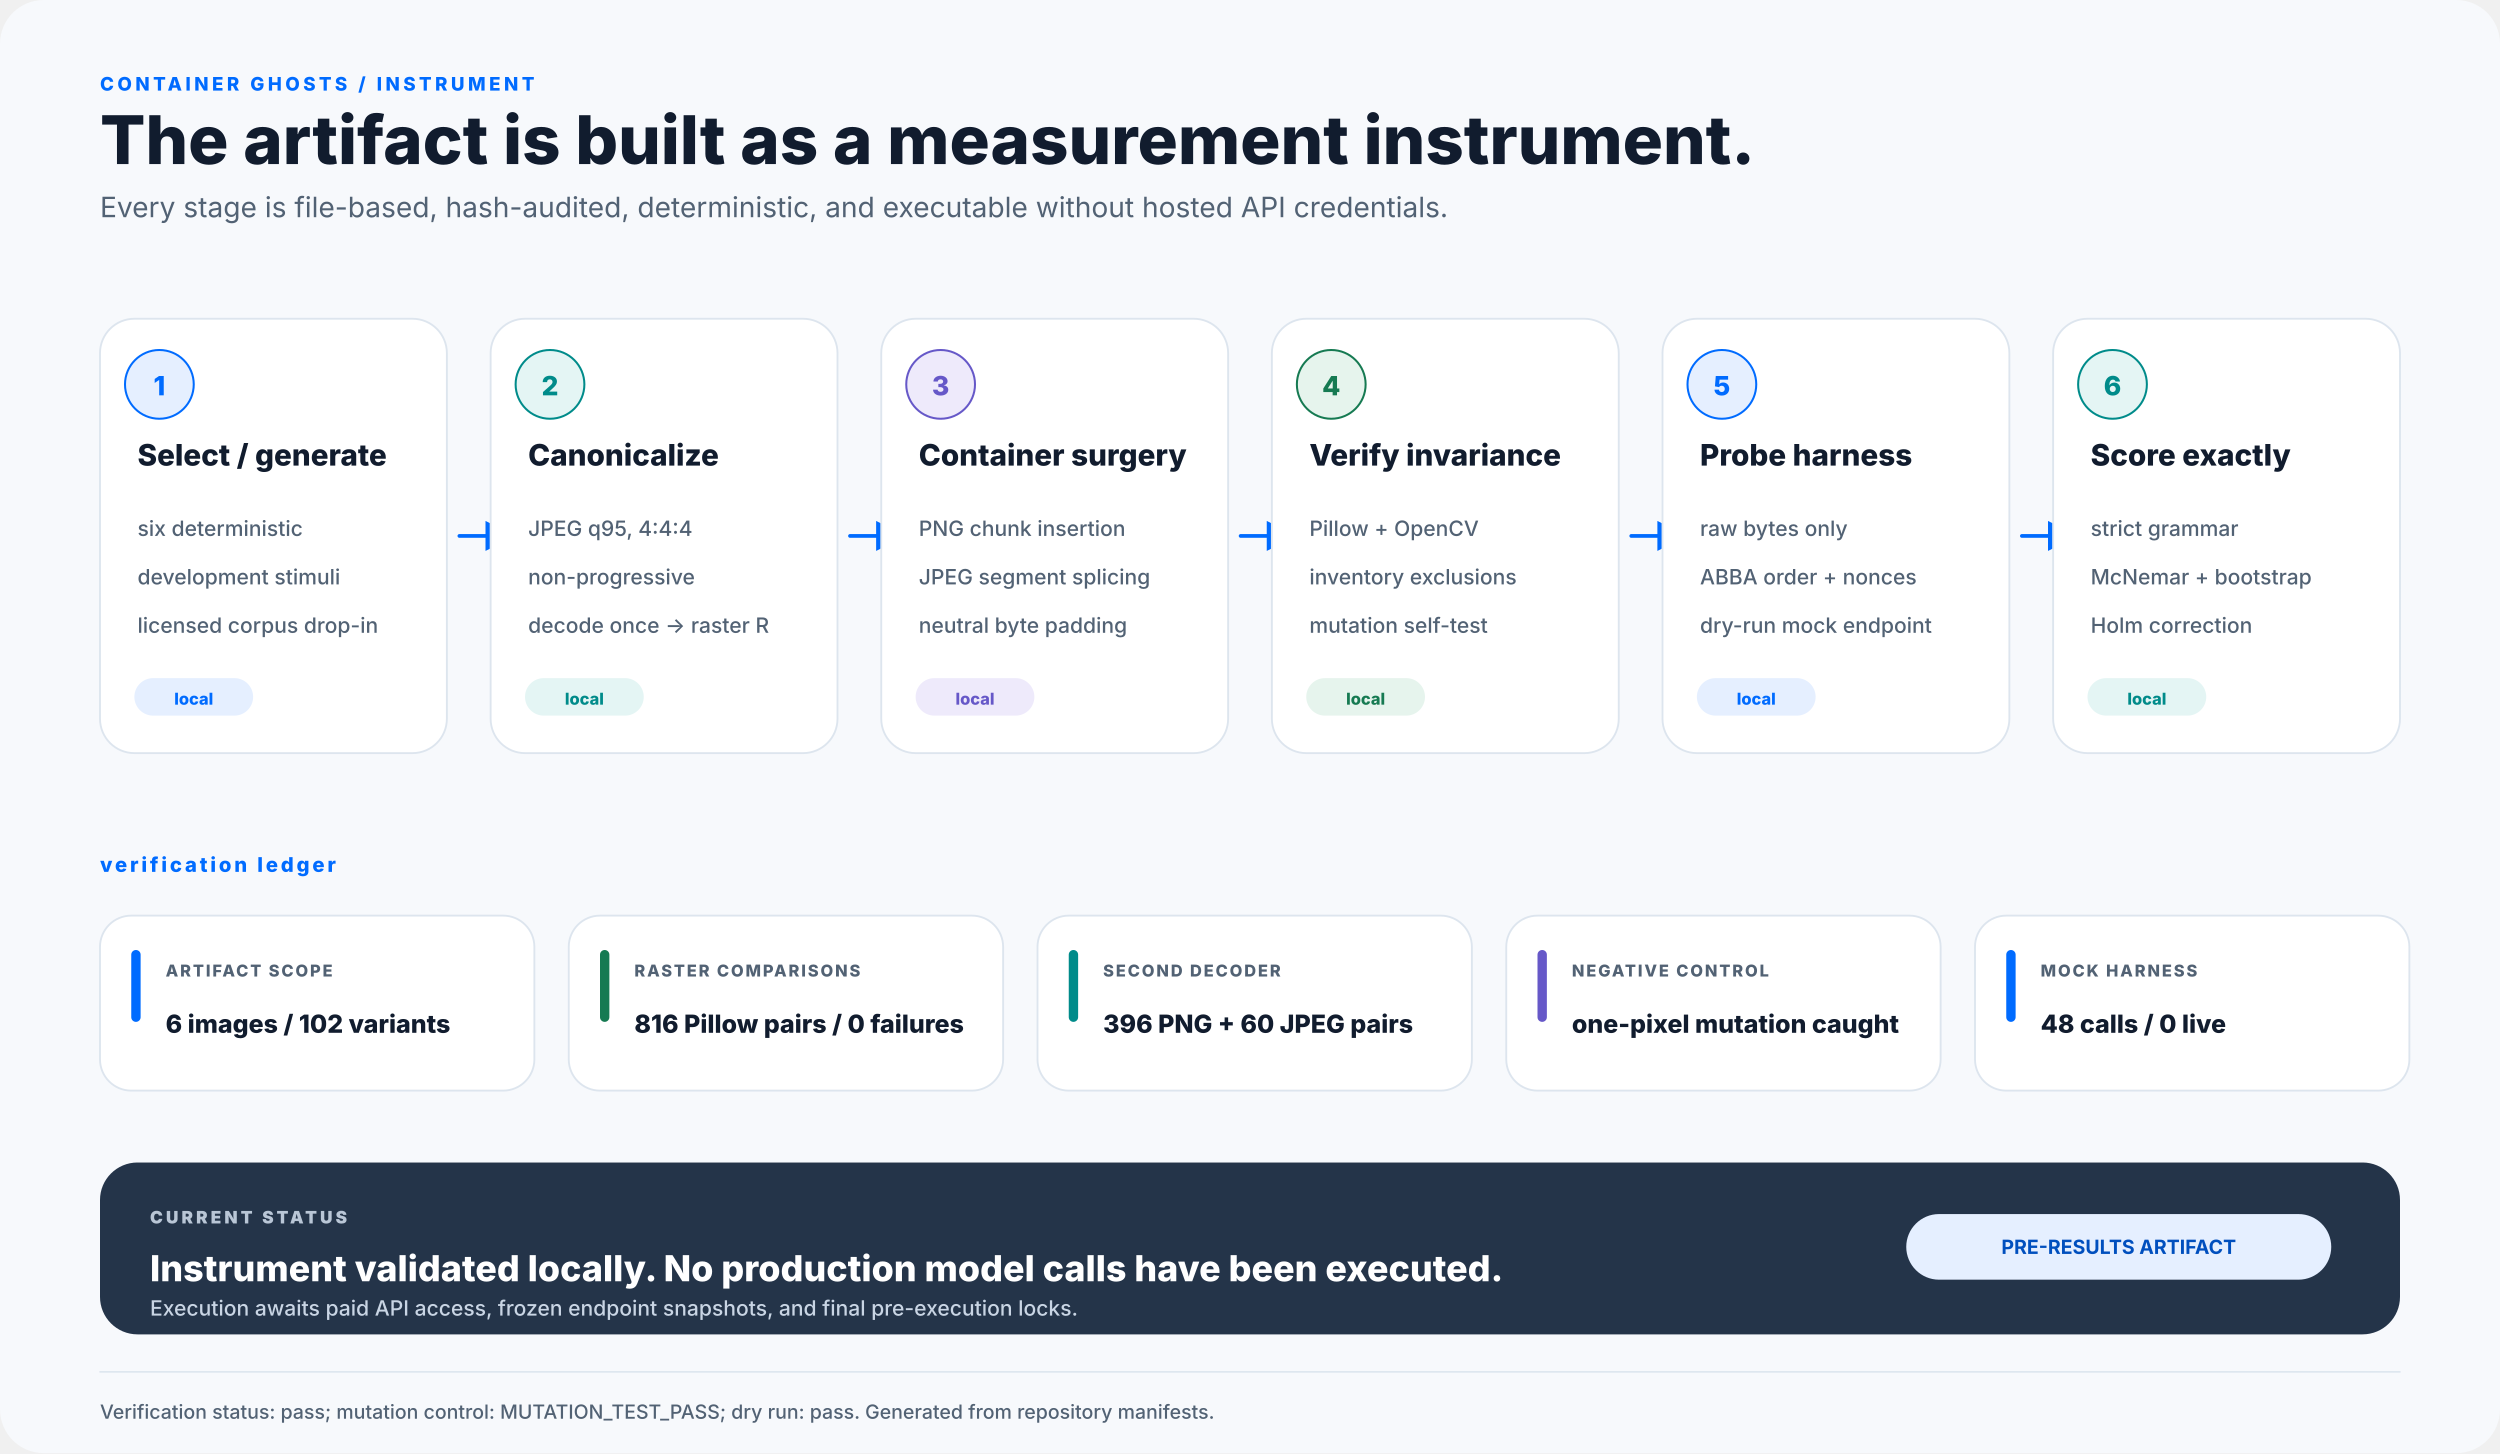
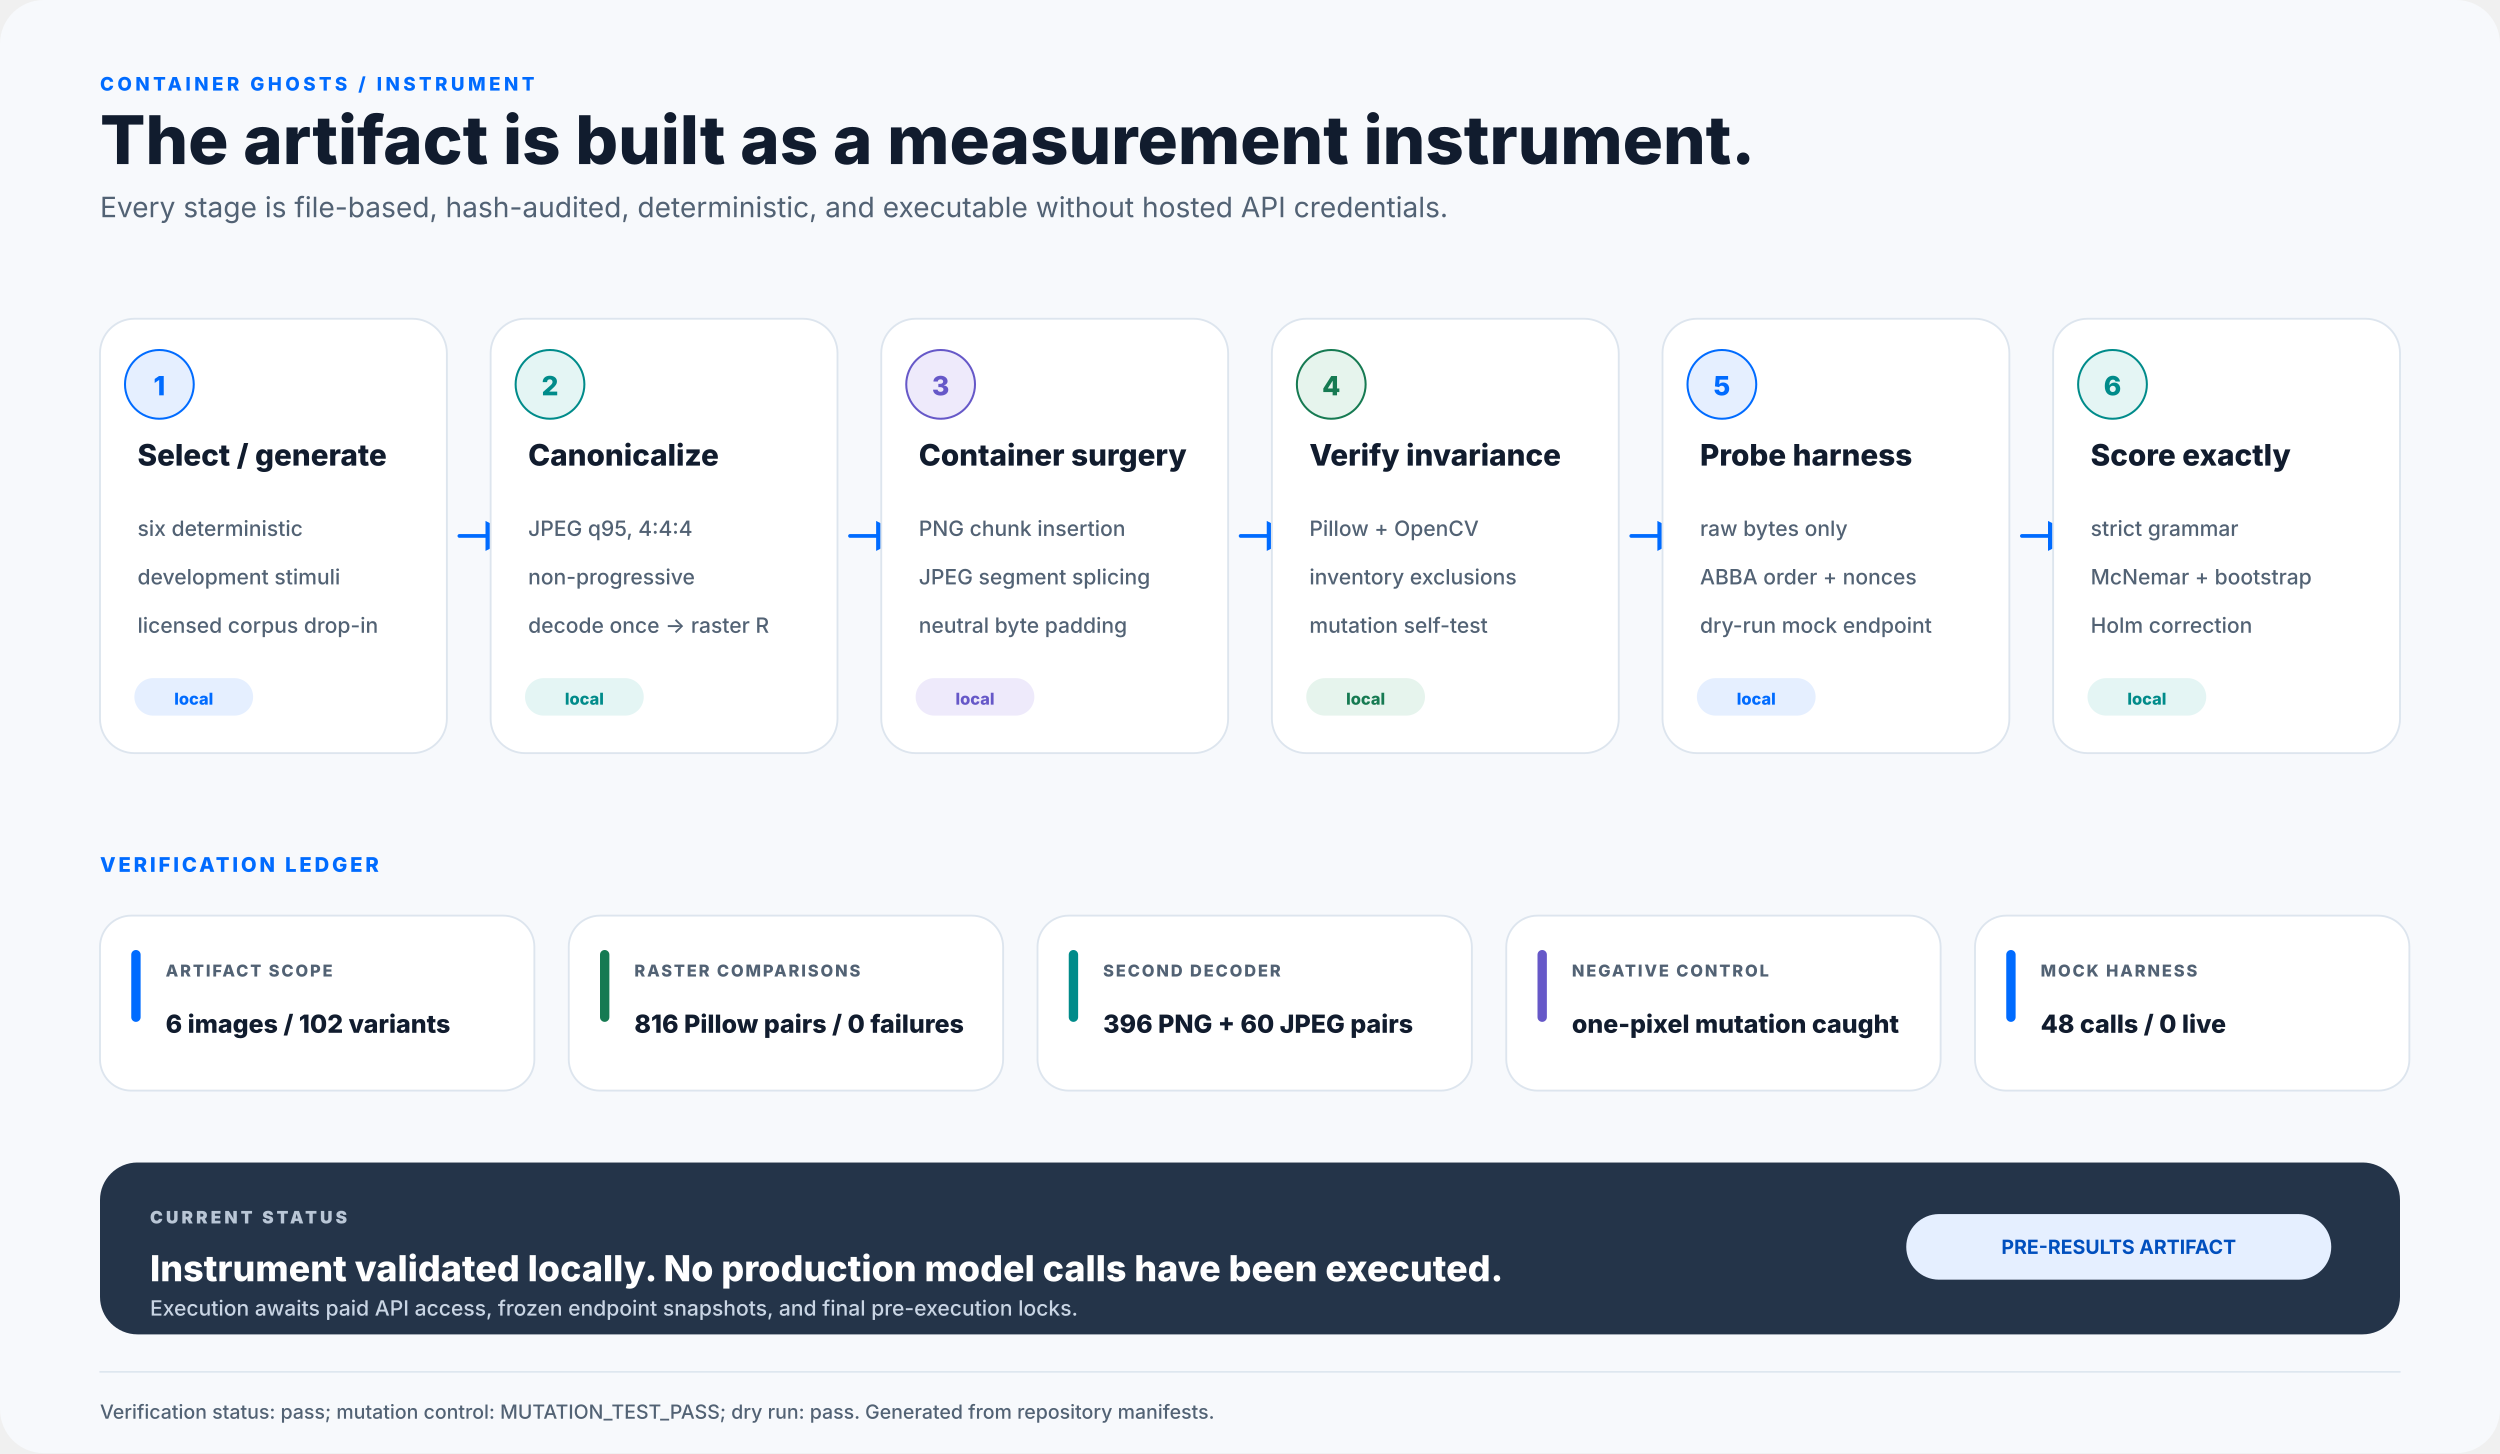
<svg xmlns="http://www.w3.org/2000/svg" width="1600" height="930" viewBox="0 0 1600 930" role="img" aria-labelledby="title desc">
  <defs>
    <marker id="arrow-blue" viewBox="0 0 10 10" refX="9" refY="5" markerWidth="8" markerHeight="8" orient="auto-start-reverse">
      <path d="M 0 0 L 10 5 L 0 10 z" fill="#006BFF" />
    </marker>
    <marker id="arrow-gray" viewBox="0 0 10 10" refX="9" refY="5" markerWidth="8" markerHeight="8" orient="auto-start-reverse">
      <path d="M 0 0 L 10 5 L 0 10 z" fill="#8A99AD" />
    </marker>
    <marker id="arrow-teal" viewBox="0 0 10 10" refX="9" refY="5" markerWidth="8" markerHeight="8" orient="auto-start-reverse">
      <path d="M 0 0 L 10 5 L 0 10 z" fill="#008B8A" />
    </marker>
    <marker id="arrow-purple" viewBox="0 0 10 10" refX="9" refY="5" markerWidth="8" markerHeight="8" orient="auto-start-reverse">
      <path d="M 0 0 L 10 5 L 0 10 z" fill="#6658C8" />
    </marker>
  </defs>
  <rect width="1600" height="930" rx="28" fill="#F7F9FC" />
  <text x="64" y="58" font-family="'Geist Sans',system-ui,-apple-system,BlinkMacSystemFont,'Segoe UI',sans-serif" font-size="12" font-weight="800" fill="#006BFF" text-anchor="start" opacity="1" letter-spacing="2.2">CONTAINER GHOSTS / INSTRUMENT</text>
  <text x="64" y="105" font-family="'Geist Sans',system-ui,-apple-system,BlinkMacSystemFont,'Segoe UI',sans-serif" font-size="43" font-weight="780" fill="#111C2E" text-anchor="start" opacity="1">The artifact is built as a measurement instrument.</text>
  <text x="64" y="139" font-family="'Geist Sans',system-ui,-apple-system,BlinkMacSystemFont,'Segoe UI',sans-serif" font-size="18" font-weight="430" fill="#526274" text-anchor="start" opacity="1">Every stage is file-based, hash-audited, deterministic, and executable without hosted API credentials.</text>
  <rect x="64" y="204" width="222" height="278" rx="22" fill="#FFFFFF" stroke="#DDE5EE" stroke-width="1.2" opacity="1" />
  <circle cx="102" cy="246" r="22" fill="#E5EFFF" stroke="#006BFF" stroke-width="1.3" opacity="1" />
  <text x="102" y="253" font-family="'Geist Sans',system-ui,-apple-system,BlinkMacSystemFont,'Segoe UI',sans-serif" font-size="17" font-weight="800" fill="#006BFF" text-anchor="middle" opacity="1">1</text>
  <text x="88" y="298" font-family="'Geist Sans',system-ui,-apple-system,BlinkMacSystemFont,'Segoe UI',sans-serif" font-size="19" font-weight="780" fill="#111C2E" text-anchor="start" opacity="1">Select / generate</text>
  <text x="88" y="343" font-family="'Geist Sans',system-ui,-apple-system,BlinkMacSystemFont,'Segoe UI',sans-serif" font-size="13.5" font-weight="520" fill="#526274" text-anchor="start" opacity="1">six deterministic</text>
  <text x="88" y="374" font-family="'Geist Sans',system-ui,-apple-system,BlinkMacSystemFont,'Segoe UI',sans-serif" font-size="13.5" font-weight="520" fill="#526274" text-anchor="start" opacity="1">development stimuli</text>
  <text x="88" y="405" font-family="'Geist Sans',system-ui,-apple-system,BlinkMacSystemFont,'Segoe UI',sans-serif" font-size="13.5" font-weight="520" fill="#526274" text-anchor="start" opacity="1">licensed corpus drop-in</text>
  <rect x="86" y="434" width="76" height="24" rx="12" fill="#E5EFFF" stroke="none" stroke-width="1" opacity="1" />
  <text x="124" y="451" font-family="'Geist Sans',system-ui,-apple-system,BlinkMacSystemFont,'Segoe UI',sans-serif" font-size="10.5" font-weight="800" fill="#006BFF" text-anchor="middle" opacity="1">local</text>
  <line x1="294" y1="343" x2="328" y2="343" stroke="#006BFF" stroke-width="2.4" stroke-linecap="round" opacity="1" marker-end="url(#arrow-blue)" />
  <rect x="314" y="204" width="222" height="278" rx="22" fill="#FFFFFF" stroke="#DDE5EE" stroke-width="1.2" opacity="1" />
  <circle cx="352" cy="246" r="22" fill="#E4F5F4" stroke="#008B8A" stroke-width="1.3" opacity="1" />
  <text x="352" y="253" font-family="'Geist Sans',system-ui,-apple-system,BlinkMacSystemFont,'Segoe UI',sans-serif" font-size="17" font-weight="800" fill="#008B8A" text-anchor="middle" opacity="1">2</text>
  <text x="338" y="298" font-family="'Geist Sans',system-ui,-apple-system,BlinkMacSystemFont,'Segoe UI',sans-serif" font-size="19" font-weight="780" fill="#111C2E" text-anchor="start" opacity="1">Canonicalize</text>
  <text x="338" y="343" font-family="'Geist Sans',system-ui,-apple-system,BlinkMacSystemFont,'Segoe UI',sans-serif" font-size="13.5" font-weight="520" fill="#526274" text-anchor="start" opacity="1">JPEG q95, 4:4:4</text>
  <text x="338" y="374" font-family="'Geist Sans',system-ui,-apple-system,BlinkMacSystemFont,'Segoe UI',sans-serif" font-size="13.5" font-weight="520" fill="#526274" text-anchor="start" opacity="1">non-progressive</text>
  <text x="338" y="405" font-family="'Geist Sans',system-ui,-apple-system,BlinkMacSystemFont,'Segoe UI',sans-serif" font-size="13.5" font-weight="520" fill="#526274" text-anchor="start" opacity="1">decode once -&gt; raster R</text>
  <rect x="336" y="434" width="76" height="24" rx="12" fill="#E4F5F4" stroke="none" stroke-width="1" opacity="1" />
  <text x="374" y="451" font-family="'Geist Sans',system-ui,-apple-system,BlinkMacSystemFont,'Segoe UI',sans-serif" font-size="10.5" font-weight="800" fill="#008B8A" text-anchor="middle" opacity="1">local</text>
  <line x1="544" y1="343" x2="578" y2="343" stroke="#006BFF" stroke-width="2.4" stroke-linecap="round" opacity="1" marker-end="url(#arrow-blue)" />
  <rect x="564" y="204" width="222" height="278" rx="22" fill="#FFFFFF" stroke="#DDE5EE" stroke-width="1.2" opacity="1" />
  <circle cx="602" cy="246" r="22" fill="#EEEAFB" stroke="#6658C8" stroke-width="1.3" opacity="1" />
  <text x="602" y="253" font-family="'Geist Sans',system-ui,-apple-system,BlinkMacSystemFont,'Segoe UI',sans-serif" font-size="17" font-weight="800" fill="#6658C8" text-anchor="middle" opacity="1">3</text>
  <text x="588" y="298" font-family="'Geist Sans',system-ui,-apple-system,BlinkMacSystemFont,'Segoe UI',sans-serif" font-size="19" font-weight="780" fill="#111C2E" text-anchor="start" opacity="1">Container surgery</text>
  <text x="588" y="343" font-family="'Geist Sans',system-ui,-apple-system,BlinkMacSystemFont,'Segoe UI',sans-serif" font-size="13.5" font-weight="520" fill="#526274" text-anchor="start" opacity="1">PNG chunk insertion</text>
  <text x="588" y="374" font-family="'Geist Sans',system-ui,-apple-system,BlinkMacSystemFont,'Segoe UI',sans-serif" font-size="13.5" font-weight="520" fill="#526274" text-anchor="start" opacity="1">JPEG segment splicing</text>
  <text x="588" y="405" font-family="'Geist Sans',system-ui,-apple-system,BlinkMacSystemFont,'Segoe UI',sans-serif" font-size="13.5" font-weight="520" fill="#526274" text-anchor="start" opacity="1">neutral byte padding</text>
  <rect x="586" y="434" width="76" height="24" rx="12" fill="#EEEAFB" stroke="none" stroke-width="1" opacity="1" />
  <text x="624" y="451" font-family="'Geist Sans',system-ui,-apple-system,BlinkMacSystemFont,'Segoe UI',sans-serif" font-size="10.5" font-weight="800" fill="#6658C8" text-anchor="middle" opacity="1">local</text>
  <line x1="794" y1="343" x2="828" y2="343" stroke="#006BFF" stroke-width="2.4" stroke-linecap="round" opacity="1" marker-end="url(#arrow-blue)" />
  <rect x="814" y="204" width="222" height="278" rx="22" fill="#FFFFFF" stroke="#DDE5EE" stroke-width="1.2" opacity="1" />
  <circle cx="852" cy="246" r="22" fill="#E6F4ED" stroke="#167A52" stroke-width="1.3" opacity="1" />
  <text x="852" y="253" font-family="'Geist Sans',system-ui,-apple-system,BlinkMacSystemFont,'Segoe UI',sans-serif" font-size="17" font-weight="800" fill="#167A52" text-anchor="middle" opacity="1">4</text>
  <text x="838" y="298" font-family="'Geist Sans',system-ui,-apple-system,BlinkMacSystemFont,'Segoe UI',sans-serif" font-size="19" font-weight="780" fill="#111C2E" text-anchor="start" opacity="1">Verify invariance</text>
  <text x="838" y="343" font-family="'Geist Sans',system-ui,-apple-system,BlinkMacSystemFont,'Segoe UI',sans-serif" font-size="13.5" font-weight="520" fill="#526274" text-anchor="start" opacity="1">Pillow + OpenCV</text>
  <text x="838" y="374" font-family="'Geist Sans',system-ui,-apple-system,BlinkMacSystemFont,'Segoe UI',sans-serif" font-size="13.5" font-weight="520" fill="#526274" text-anchor="start" opacity="1">inventory exclusions</text>
  <text x="838" y="405" font-family="'Geist Sans',system-ui,-apple-system,BlinkMacSystemFont,'Segoe UI',sans-serif" font-size="13.5" font-weight="520" fill="#526274" text-anchor="start" opacity="1">mutation self-test</text>
  <rect x="836" y="434" width="76" height="24" rx="12" fill="#E6F4ED" stroke="none" stroke-width="1" opacity="1" />
  <text x="874" y="451" font-family="'Geist Sans',system-ui,-apple-system,BlinkMacSystemFont,'Segoe UI',sans-serif" font-size="10.5" font-weight="800" fill="#167A52" text-anchor="middle" opacity="1">local</text>
  <line x1="1044" y1="343" x2="1078" y2="343" stroke="#006BFF" stroke-width="2.4" stroke-linecap="round" opacity="1" marker-end="url(#arrow-blue)" />
  <rect x="1064" y="204" width="222" height="278" rx="22" fill="#FFFFFF" stroke="#DDE5EE" stroke-width="1.2" opacity="1" />
  <circle cx="1102" cy="246" r="22" fill="#E5EFFF" stroke="#006BFF" stroke-width="1.3" opacity="1" />
  <text x="1102" y="253" font-family="'Geist Sans',system-ui,-apple-system,BlinkMacSystemFont,'Segoe UI',sans-serif" font-size="17" font-weight="800" fill="#006BFF" text-anchor="middle" opacity="1">5</text>
  <text x="1088" y="298" font-family="'Geist Sans',system-ui,-apple-system,BlinkMacSystemFont,'Segoe UI',sans-serif" font-size="19" font-weight="780" fill="#111C2E" text-anchor="start" opacity="1">Probe harness</text>
  <text x="1088" y="343" font-family="'Geist Sans',system-ui,-apple-system,BlinkMacSystemFont,'Segoe UI',sans-serif" font-size="13.5" font-weight="520" fill="#526274" text-anchor="start" opacity="1">raw bytes only</text>
  <text x="1088" y="374" font-family="'Geist Sans',system-ui,-apple-system,BlinkMacSystemFont,'Segoe UI',sans-serif" font-size="13.5" font-weight="520" fill="#526274" text-anchor="start" opacity="1">ABBA order + nonces</text>
  <text x="1088" y="405" font-family="'Geist Sans',system-ui,-apple-system,BlinkMacSystemFont,'Segoe UI',sans-serif" font-size="13.5" font-weight="520" fill="#526274" text-anchor="start" opacity="1">dry-run mock endpoint</text>
  <rect x="1086" y="434" width="76" height="24" rx="12" fill="#E5EFFF" stroke="none" stroke-width="1" opacity="1" />
  <text x="1124" y="451" font-family="'Geist Sans',system-ui,-apple-system,BlinkMacSystemFont,'Segoe UI',sans-serif" font-size="10.5" font-weight="800" fill="#006BFF" text-anchor="middle" opacity="1">local</text>
  <line x1="1294" y1="343" x2="1328" y2="343" stroke="#006BFF" stroke-width="2.4" stroke-linecap="round" opacity="1" marker-end="url(#arrow-blue)" />
  <rect x="1314" y="204" width="222" height="278" rx="22" fill="#FFFFFF" stroke="#DDE5EE" stroke-width="1.2" opacity="1" />
  <circle cx="1352" cy="246" r="22" fill="#E4F5F4" stroke="#008B8A" stroke-width="1.3" opacity="1" />
  <text x="1352" y="253" font-family="'Geist Sans',system-ui,-apple-system,BlinkMacSystemFont,'Segoe UI',sans-serif" font-size="17" font-weight="800" fill="#008B8A" text-anchor="middle" opacity="1">6</text>
  <text x="1338" y="298" font-family="'Geist Sans',system-ui,-apple-system,BlinkMacSystemFont,'Segoe UI',sans-serif" font-size="19" font-weight="780" fill="#111C2E" text-anchor="start" opacity="1">Score exactly</text>
  <text x="1338" y="343" font-family="'Geist Sans',system-ui,-apple-system,BlinkMacSystemFont,'Segoe UI',sans-serif" font-size="13.5" font-weight="520" fill="#526274" text-anchor="start" opacity="1">strict grammar</text>
  <text x="1338" y="374" font-family="'Geist Sans',system-ui,-apple-system,BlinkMacSystemFont,'Segoe UI',sans-serif" font-size="13.5" font-weight="520" fill="#526274" text-anchor="start" opacity="1">McNemar + bootstrap</text>
  <text x="1338" y="405" font-family="'Geist Sans',system-ui,-apple-system,BlinkMacSystemFont,'Segoe UI',sans-serif" font-size="13.5" font-weight="520" fill="#526274" text-anchor="start" opacity="1">Holm correction</text>
  <rect x="1336" y="434" width="76" height="24" rx="12" fill="#E4F5F4" stroke="none" stroke-width="1" opacity="1" />
  <text x="1374" y="451" font-family="'Geist Sans',system-ui,-apple-system,BlinkMacSystemFont,'Segoe UI',sans-serif" font-size="10.5" font-weight="800" fill="#008B8A" text-anchor="middle" opacity="1">local</text>
-   <text x="64" y="558" font-family="'Geist Sans',system-ui,-apple-system,BlinkMacSystemFont,'Segoe UI',sans-serif" font-size="13" font-weight="800" fill="#006BFF" text-anchor="start" opacity="1" letter-spacing="1.8">verification ledger</text>
+   <text x="64" y="558" font-family="'Geist Sans',system-ui,-apple-system,BlinkMacSystemFont,'Segoe UI',sans-serif" font-size="13" font-weight="800" fill="#006BFF" text-anchor="start" opacity="1" letter-spacing="1.8">VERIFICATION LEDGER</text>
  <rect x="64" y="586" width="278" height="112" rx="20" fill="#FFFFFF" stroke="#DDE5EE" stroke-width="1.2" opacity="1" />
  <rect x="84" y="608" width="6" height="46" rx="3" fill="#006BFF" stroke="none" stroke-width="1" opacity="1" />
  <text x="106" y="625" font-family="'Geist Sans',system-ui,-apple-system,BlinkMacSystemFont,'Segoe UI',sans-serif" font-size="10.5" font-weight="800" fill="#526274" text-anchor="start" opacity="1" letter-spacing="1.2">ARTIFACT SCOPE</text>
  <text x="106" y="661" font-family="'Geist Sans',system-ui,-apple-system,BlinkMacSystemFont,'Segoe UI',sans-serif" font-size="16" font-weight="760" fill="#111C2E" text-anchor="start" opacity="1">6 images / 102 variants</text>
  <rect x="364" y="586" width="278" height="112" rx="20" fill="#FFFFFF" stroke="#DDE5EE" stroke-width="1.2" opacity="1" />
  <rect x="384" y="608" width="6" height="46" rx="3" fill="#167A52" stroke="none" stroke-width="1" opacity="1" />
  <text x="406" y="625" font-family="'Geist Sans',system-ui,-apple-system,BlinkMacSystemFont,'Segoe UI',sans-serif" font-size="10.5" font-weight="800" fill="#526274" text-anchor="start" opacity="1" letter-spacing="1.2">RASTER COMPARISONS</text>
  <text x="406" y="661" font-family="'Geist Sans',system-ui,-apple-system,BlinkMacSystemFont,'Segoe UI',sans-serif" font-size="16" font-weight="760" fill="#111C2E" text-anchor="start" opacity="1">816 Pillow pairs / 0 failures</text>
  <rect x="664" y="586" width="278" height="112" rx="20" fill="#FFFFFF" stroke="#DDE5EE" stroke-width="1.2" opacity="1" />
  <rect x="684" y="608" width="6" height="46" rx="3" fill="#008B8A" stroke="none" stroke-width="1" opacity="1" />
  <text x="706" y="625" font-family="'Geist Sans',system-ui,-apple-system,BlinkMacSystemFont,'Segoe UI',sans-serif" font-size="10.5" font-weight="800" fill="#526274" text-anchor="start" opacity="1" letter-spacing="1.2">SECOND DECODER</text>
  <text x="706" y="661" font-family="'Geist Sans',system-ui,-apple-system,BlinkMacSystemFont,'Segoe UI',sans-serif" font-size="16" font-weight="760" fill="#111C2E" text-anchor="start" opacity="1">396 PNG + 60 JPEG pairs</text>
  <rect x="964" y="586" width="278" height="112" rx="20" fill="#FFFFFF" stroke="#DDE5EE" stroke-width="1.2" opacity="1" />
  <rect x="984" y="608" width="6" height="46" rx="3" fill="#6658C8" stroke="none" stroke-width="1" opacity="1" />
  <text x="1006" y="625" font-family="'Geist Sans',system-ui,-apple-system,BlinkMacSystemFont,'Segoe UI',sans-serif" font-size="10.5" font-weight="800" fill="#526274" text-anchor="start" opacity="1" letter-spacing="1.2">NEGATIVE CONTROL</text>
  <text x="1006" y="661" font-family="'Geist Sans',system-ui,-apple-system,BlinkMacSystemFont,'Segoe UI',sans-serif" font-size="16" font-weight="760" fill="#111C2E" text-anchor="start" opacity="1">one-pixel mutation caught</text>
  <rect x="1264" y="586" width="278" height="112" rx="20" fill="#FFFFFF" stroke="#DDE5EE" stroke-width="1.2" opacity="1" />
  <rect x="1284" y="608" width="6" height="46" rx="3" fill="#006BFF" stroke="none" stroke-width="1" opacity="1" />
  <text x="1306" y="625" font-family="'Geist Sans',system-ui,-apple-system,BlinkMacSystemFont,'Segoe UI',sans-serif" font-size="10.5" font-weight="800" fill="#526274" text-anchor="start" opacity="1" letter-spacing="1.2">MOCK HARNESS</text>
  <text x="1306" y="661" font-family="'Geist Sans',system-ui,-apple-system,BlinkMacSystemFont,'Segoe UI',sans-serif" font-size="16" font-weight="760" fill="#111C2E" text-anchor="start" opacity="1">48 calls / 0 live</text>
  <rect x="64" y="744" width="1472" height="110" rx="24" fill="#243449" stroke="none" stroke-width="1" opacity="1" />
  <text x="96" y="783" font-family="'Geist Sans',system-ui,-apple-system,BlinkMacSystemFont,'Segoe UI',sans-serif" font-size="11" font-weight="850" fill="#B9C6D6" text-anchor="start" opacity="1" letter-spacing="2">CURRENT STATUS</text>
  <text x="96" y="820" font-family="'Geist Sans',system-ui,-apple-system,BlinkMacSystemFont,'Segoe UI',sans-serif" font-size="23" font-weight="760" fill="#FFFFFF" text-anchor="start" opacity="1">Instrument validated locally. No production model calls have been executed.</text>
  <rect x="1220" y="777" width="272" height="42" rx="21.0" fill="#E5EFFF" stroke="none" stroke-width="1" opacity="1" />
  <text x="1356.0" y="802.5" font-family="'Geist Sans',system-ui,-apple-system,BlinkMacSystemFont,'Segoe UI',sans-serif" font-size="12.5" font-weight="700" fill="#004FBE" text-anchor="middle" opacity="1">PRE-RESULTS ARTIFACT</text>
  <text x="96" y="842" font-family="'Geist Sans',system-ui,-apple-system,BlinkMacSystemFont,'Segoe UI',sans-serif" font-size="13.5" font-weight="500" fill="#C9D5E4" text-anchor="start" opacity="1">Execution awaits paid API access, frozen endpoint snapshots, and final pre-execution locks.</text>
  <line x1="64" y1="878" x2="1536" y2="878" stroke="#DDE5EE" stroke-width="1" stroke-linecap="round" opacity="1" />
  <text x="64" y="908" font-family="'Geist Sans',system-ui,-apple-system,BlinkMacSystemFont,'Segoe UI',sans-serif" font-size="12.5" font-weight="500" fill="#526274" text-anchor="start" opacity="1">Verification status: pass; mutation control: MUTATION_TEST_PASS; dry run: pass. Generated from repository manifests.</text>
</svg>
